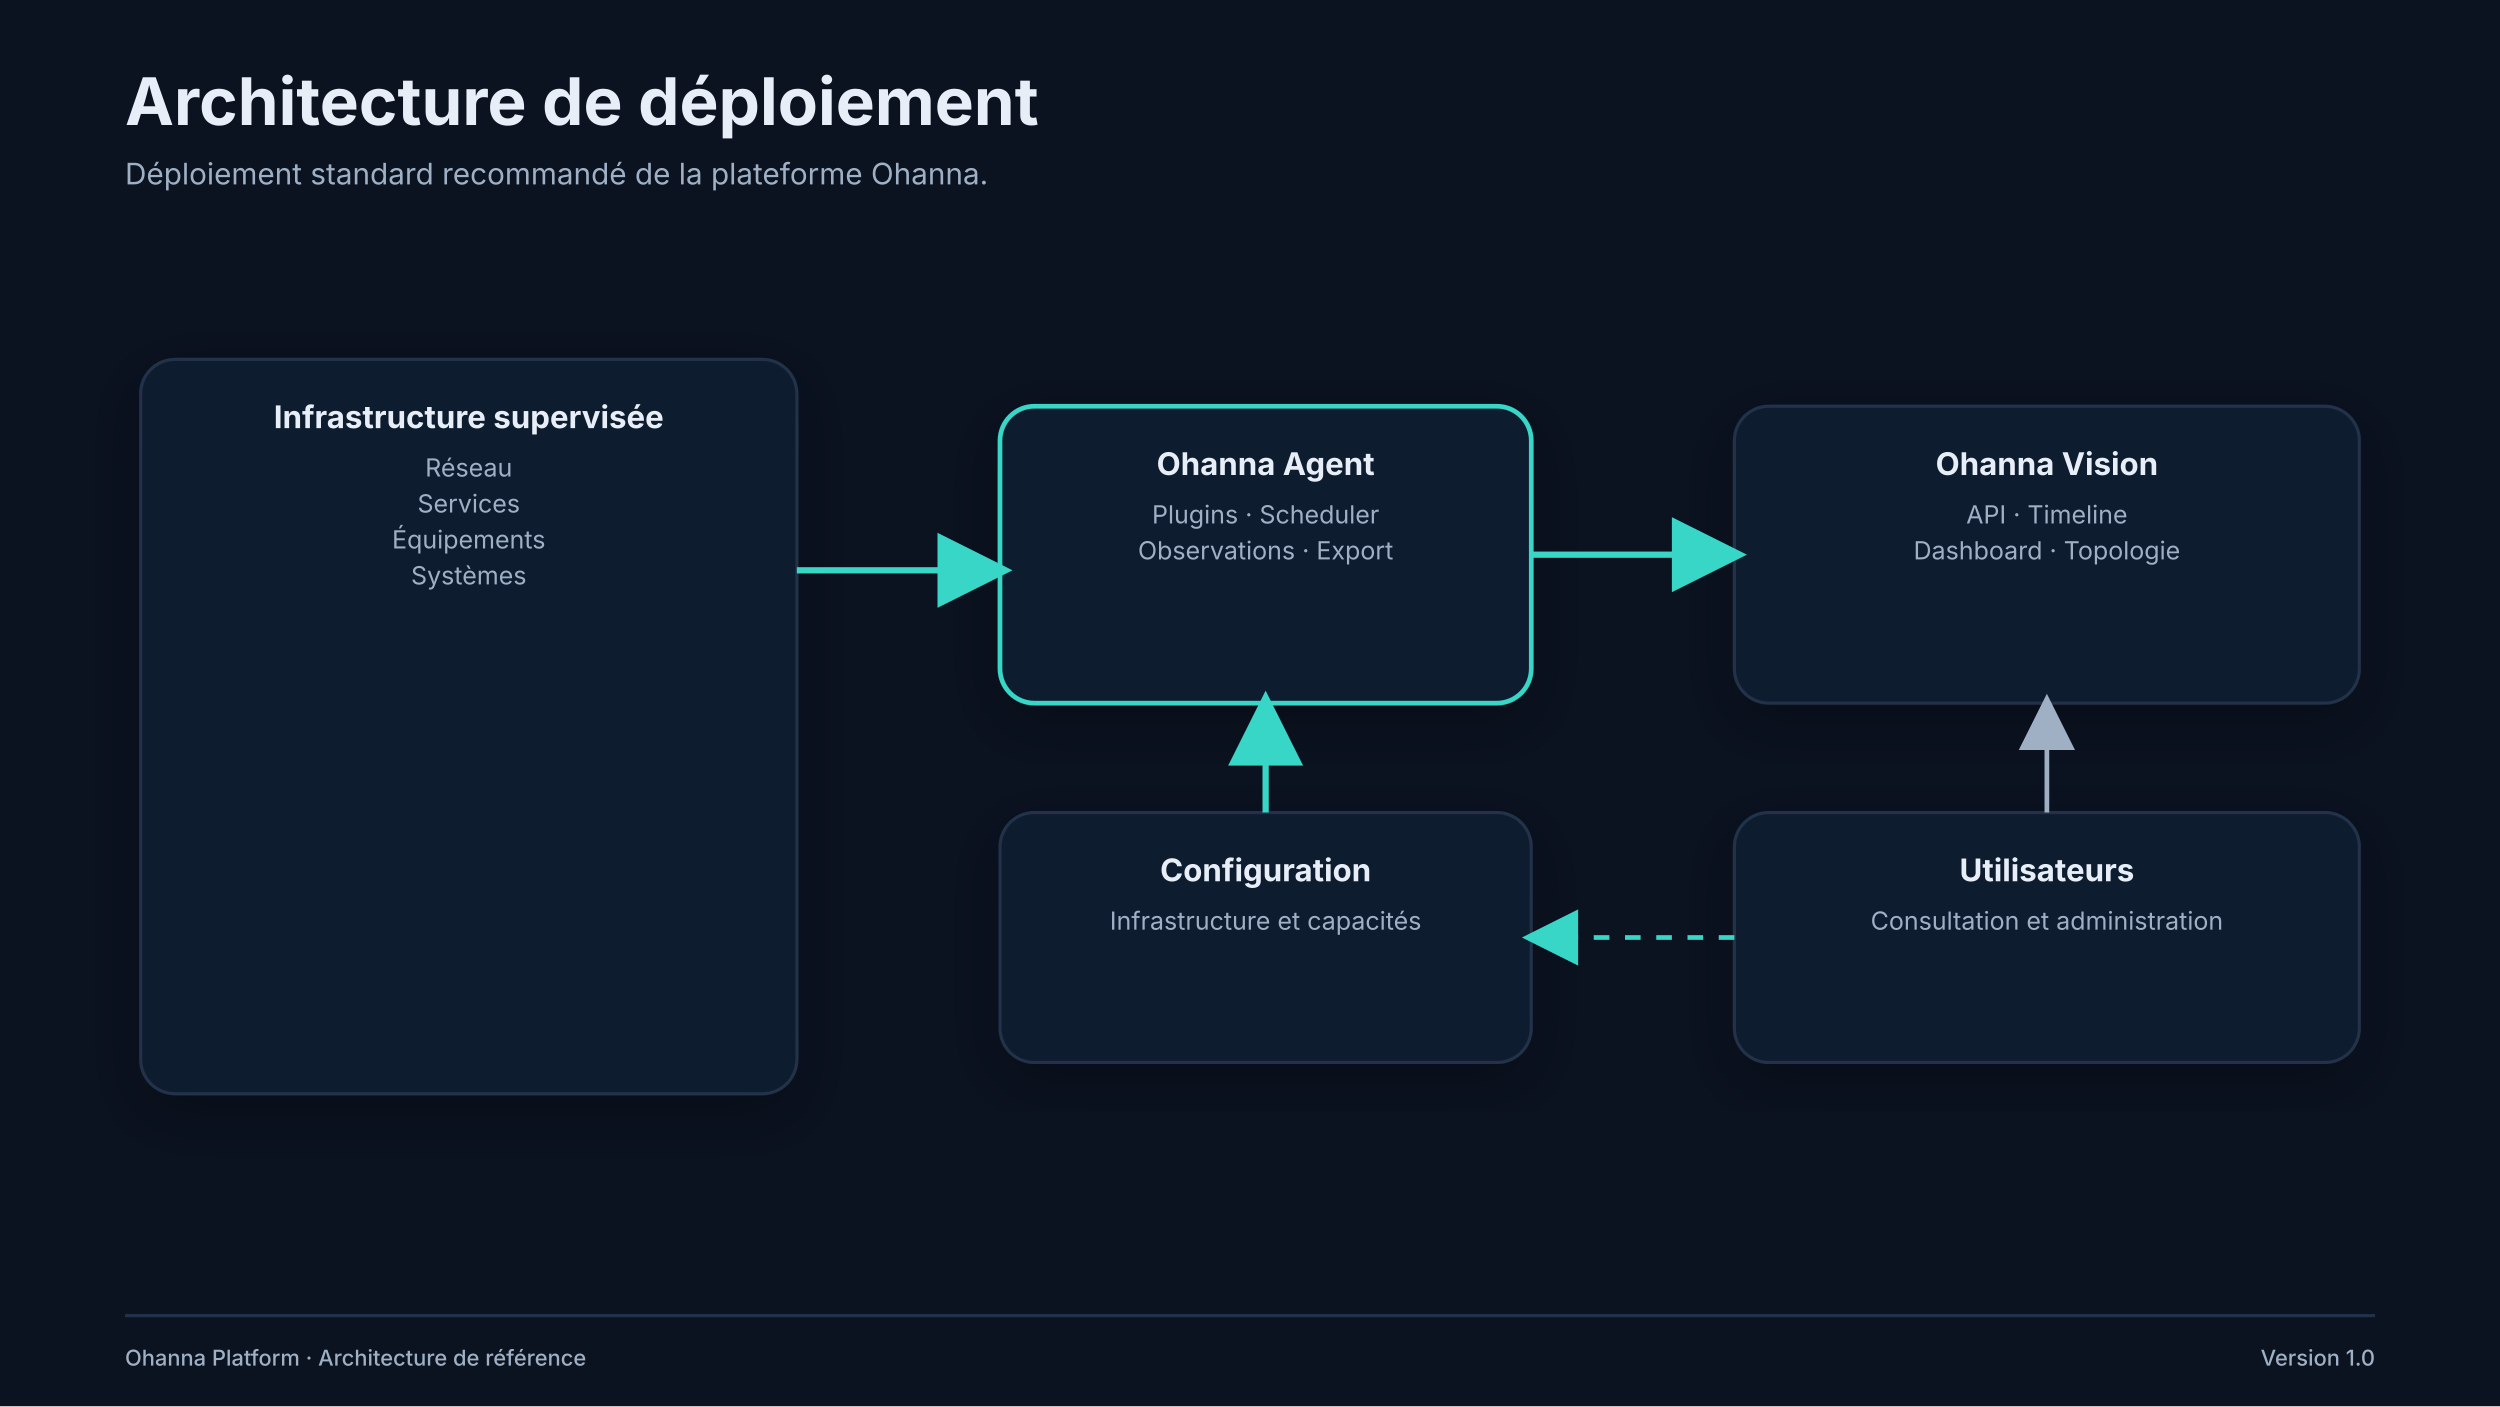
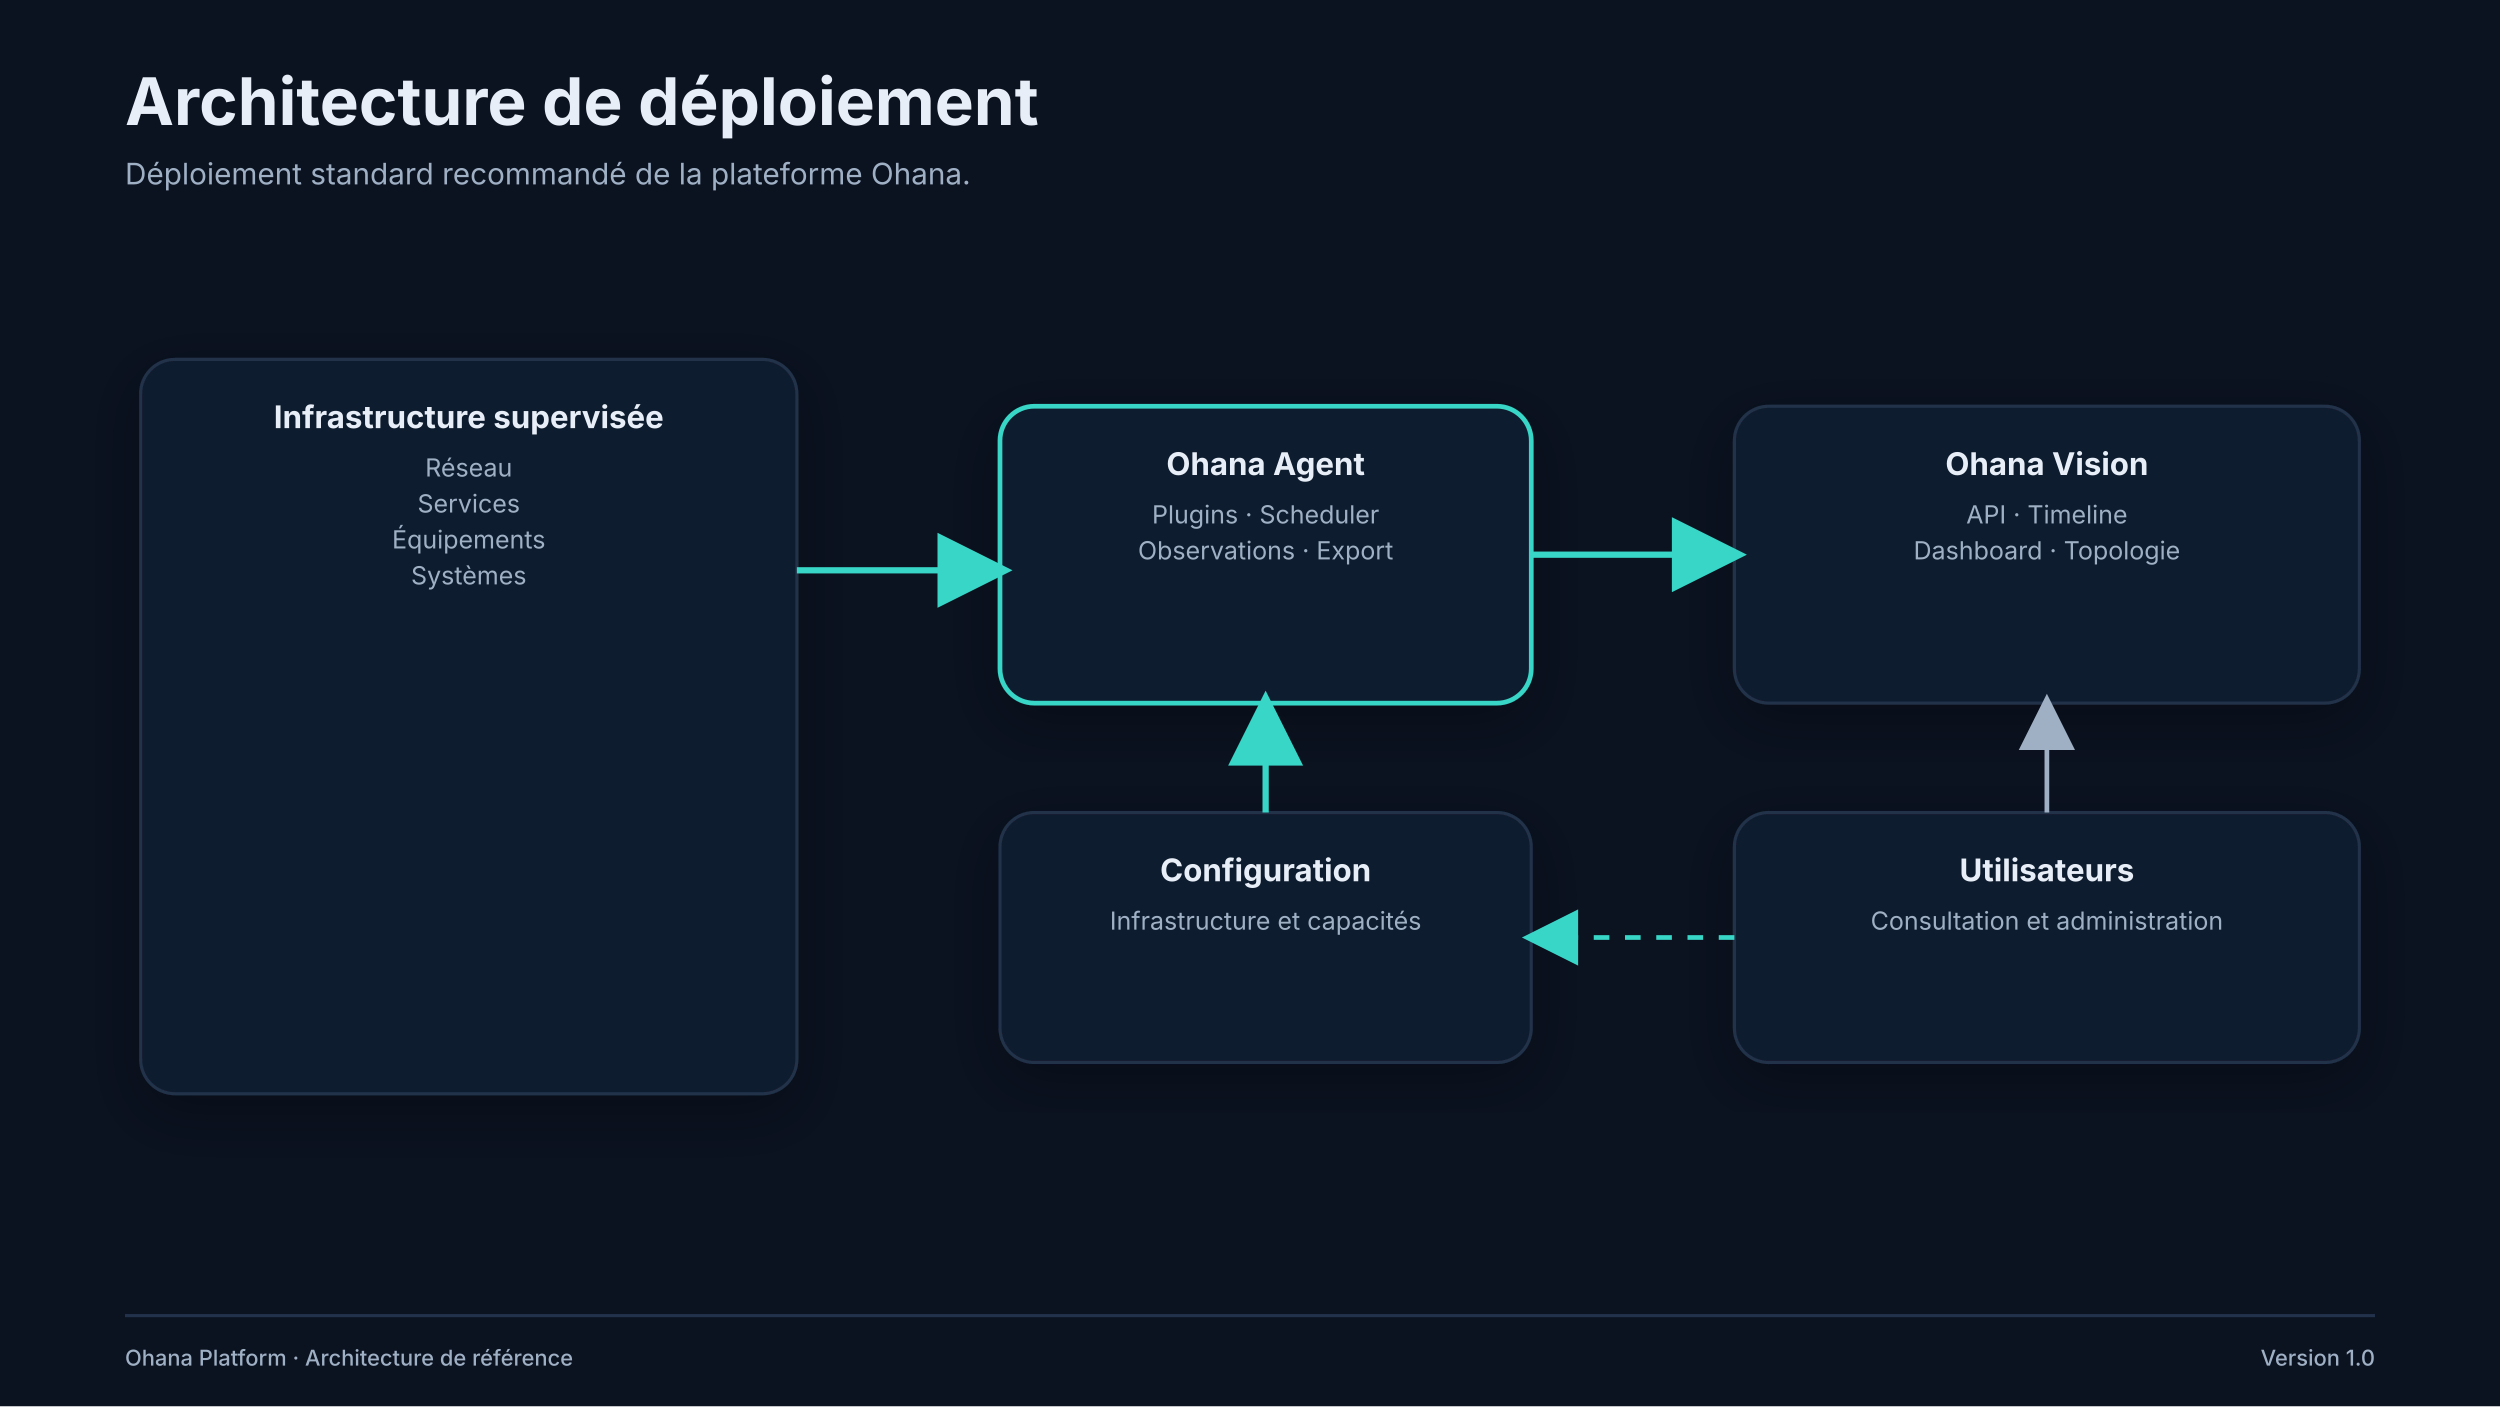
<svg xmlns="http://www.w3.org/2000/svg" width="1600" height="900" viewBox="0 0 1600 900" role="img" aria-labelledby="title desc">
  <defs>
    <filter id="shadow" x="-20%" y="-20%" width="140%" height="140%">
      <feDropShadow dx="0" dy="12" stdDeviation="18" flood-color="#000000" flood-opacity="0.28" />
    </filter>
    <marker id="arrow" markerWidth="12" markerHeight="12" refX="10" refY="6" orient="auto" markerUnits="strokeWidth">
      <path d="M0,0 L12,6 L0,12 Z" fill="#38D6C6" />
    </marker>
    <marker id="arrow-muted" markerWidth="12" markerHeight="12" refX="10" refY="6" orient="auto" markerUnits="strokeWidth">
      <path d="M0,0 L12,6 L0,12 Z" fill="#9FB0C5" />
    </marker>
    <style>
      .title { font: 700 42px Inter, Segoe UI, Arial, sans-serif; fill: #E8EEF7; }
      .subtitle { font: 400 19px Inter, Segoe UI, Arial, sans-serif; fill: #9FB0C5; }
      .section { font: 700 22px Inter, Segoe UI, Arial, sans-serif; fill: #E8EEF7; }
      .label { font: 650 20px Inter, Segoe UI, Arial, sans-serif; fill: #E8EEF7; }
      .small { font: 400 16px Inter, Segoe UI, Arial, sans-serif; fill: #9FB0C5; }
      .tiny { font: 500 14px Inter, Segoe UI, Arial, sans-serif; fill: #9FB0C5; }
      .box { fill: #111B2E; stroke: #22324A; stroke-width: 2; rx: 22; }
      .box2 { fill: #16243A; stroke: #22324A; stroke-width: 2; rx: 18; }
      .accent-box { fill: #111B2E; stroke: #38D6C6; stroke-width: 3; rx: 22; }
      .line { fill: none; stroke: #38D6C6; stroke-width: 4; marker-end: url(#arrow); }
      .line-muted { fill: none; stroke: #9FB0C5; stroke-width: 3; marker-end: url(#arrow-muted); }
      .dash { fill: none; stroke: #38D6C6; stroke-width: 3; stroke-dasharray: 10 10; marker-end: url(#arrow); }
      .node { fill: #38D6C6; }
    </style>
  </defs>
  <rect width="100%" height="100%" fill="#0B1220" />
  <text x="80" y="80" class="title">Architecture de déploiement</text>
-   <text x="80" y="118" class="subtitle">Déploiement standard recommandé de la plateforme Ohanna.</text>
+   <text x="80" y="118" class="subtitle">Déploiement standard recommandé de la plateforme Ohana.</text>
  <rect x="90" y="230" width="420" height="470" class="box" filter="url(#shadow)" />
  <text x="300.0" y="274" text-anchor="middle" class="label">Infrastructure supervisée</text>
  <text x="300.0" y="305" text-anchor="middle" class="small">Réseau</text>
  <text x="300.0" y="328" text-anchor="middle" class="small">Services</text>
  <text x="300.0" y="351" text-anchor="middle" class="small">Équipements</text>
  <text x="300.0" y="374" text-anchor="middle" class="small">Systèmes</text>
  <rect x="640" y="260" width="340" height="190" class="accent-box" filter="url(#shadow)" />
-   <text x="810.0" y="304" text-anchor="middle" class="label">Ohanna Agent</text>
+   <text x="810.0" y="304" text-anchor="middle" class="label">Ohana Agent</text>
  <text x="810.0" y="335" text-anchor="middle" class="small">Plugins · Scheduler</text>
  <text x="810.0" y="358" text-anchor="middle" class="small">Observations · Export</text>
  <rect x="640" y="520" width="340" height="160" class="box" filter="url(#shadow)" />
  <text x="810.0" y="564" text-anchor="middle" class="label">Configuration</text>
  <text x="810.0" y="595" text-anchor="middle" class="small">Infrastructure et capacités</text>
  <rect x="1110" y="260" width="400" height="190" class="box" filter="url(#shadow)" />
-   <text x="1310.0" y="304" text-anchor="middle" class="label">Ohanna Vision</text>
+   <text x="1310.0" y="304" text-anchor="middle" class="label">Ohana Vision</text>
  <text x="1310.0" y="335" text-anchor="middle" class="small">API · Timeline</text>
  <text x="1310.0" y="358" text-anchor="middle" class="small">Dashboard · Topologie</text>
  <rect x="1110" y="520" width="400" height="160" class="box" filter="url(#shadow)" />
  <text x="1310.0" y="564" text-anchor="middle" class="label">Utilisateurs</text>
  <text x="1310.0" y="595" text-anchor="middle" class="small">Consultation et administration</text>
  <path d="M510 365 H640" class="line" />
  <path d="M810 520 V450" class="line" />
  <path d="M980 355 H1110" class="line" />
  <path d="M1310 520 V450" class="line-muted" />
  <path d="M1110 600 H980" class="dash" />
  <line x1="80" y1="842" x2="1520" y2="842" stroke="#22324A" stroke-width="2" />
-   <text x="80" y="874" class="tiny">Ohanna Platform · Architecture de référence</text>
+   <text x="80" y="874" class="tiny">Ohana Platform · Architecture de référence</text>
  <text x="1520" y="874" text-anchor="end" class="tiny">Version 1.0</text>
</svg>
